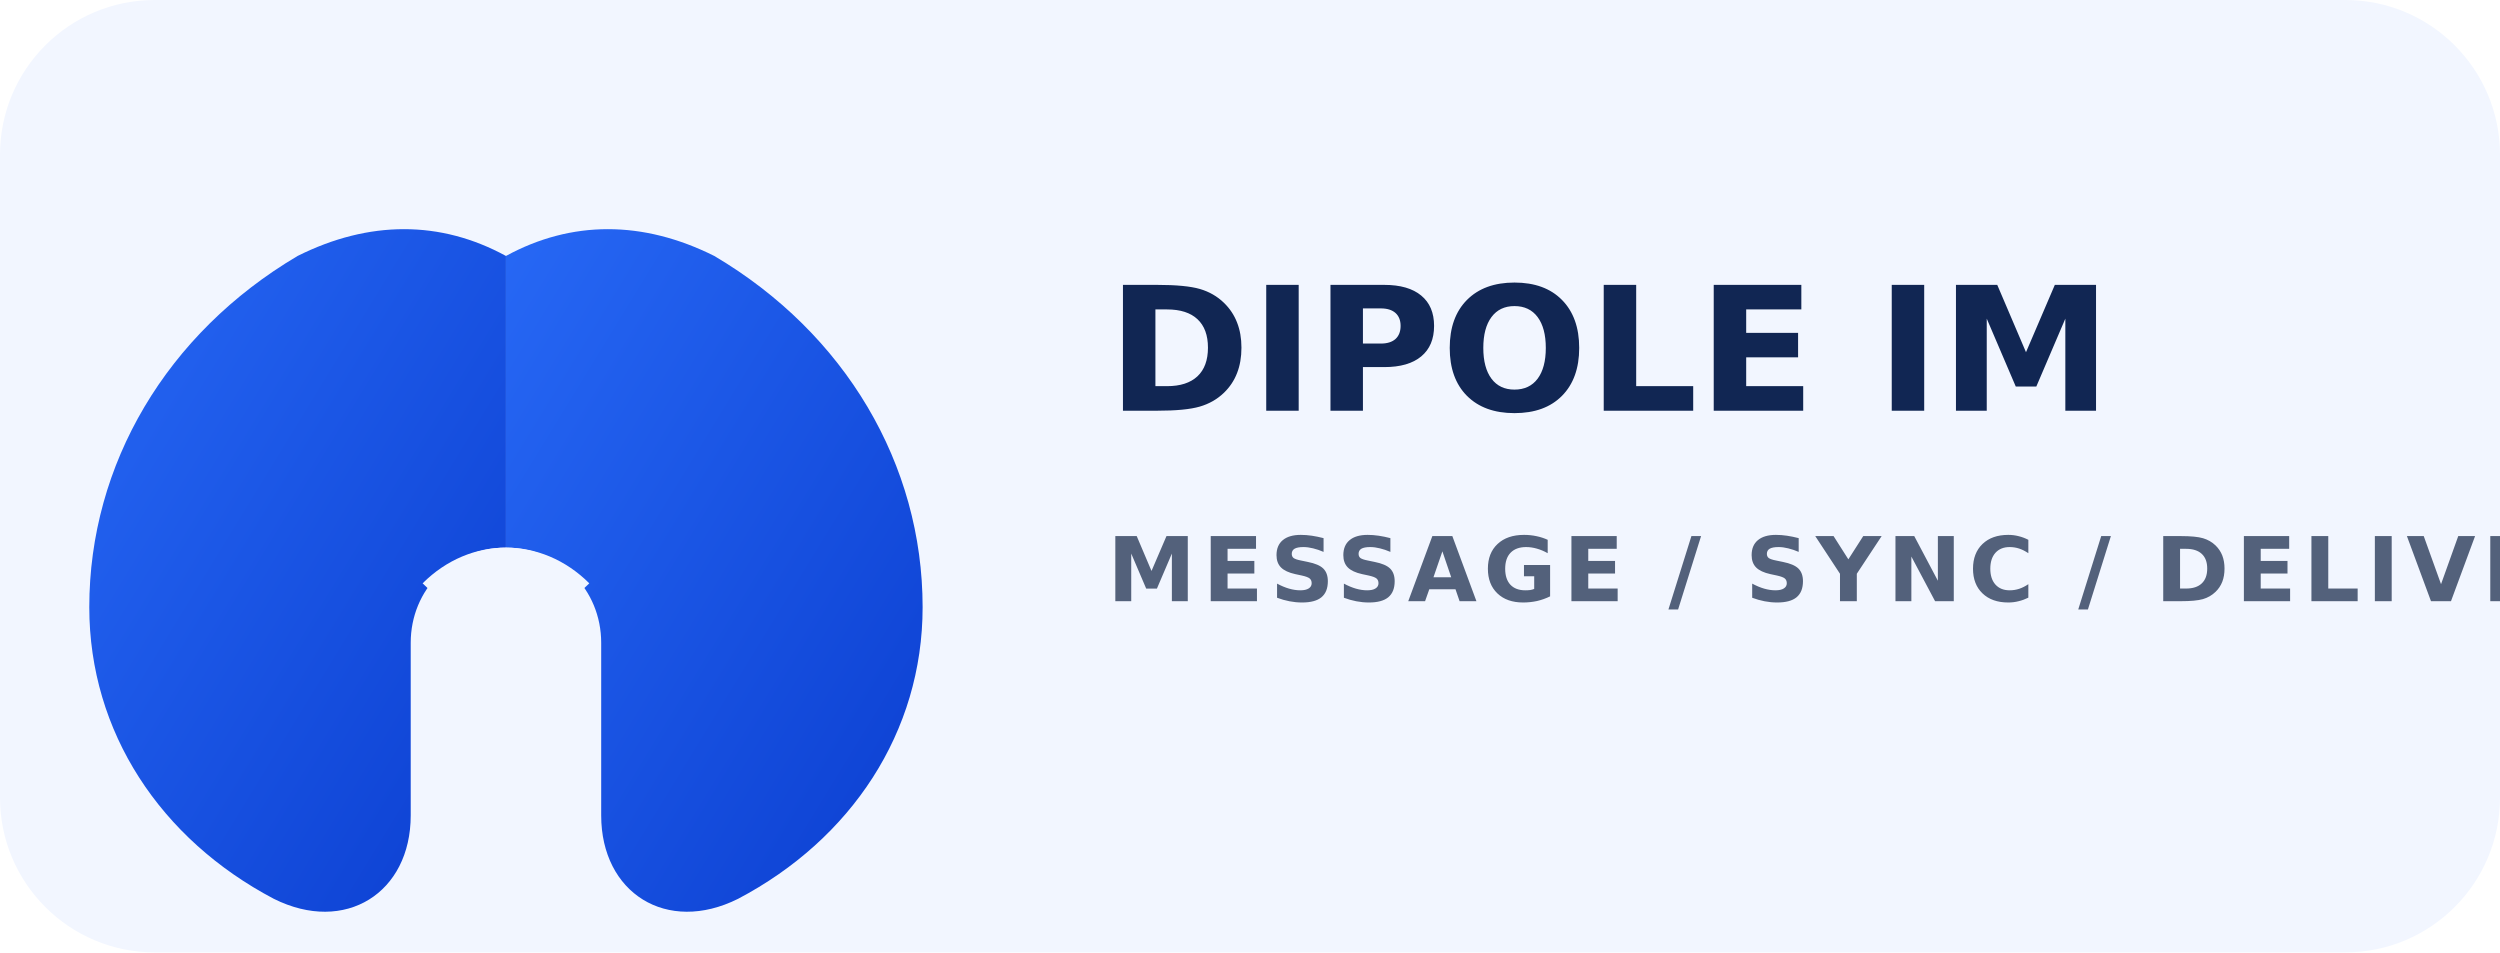
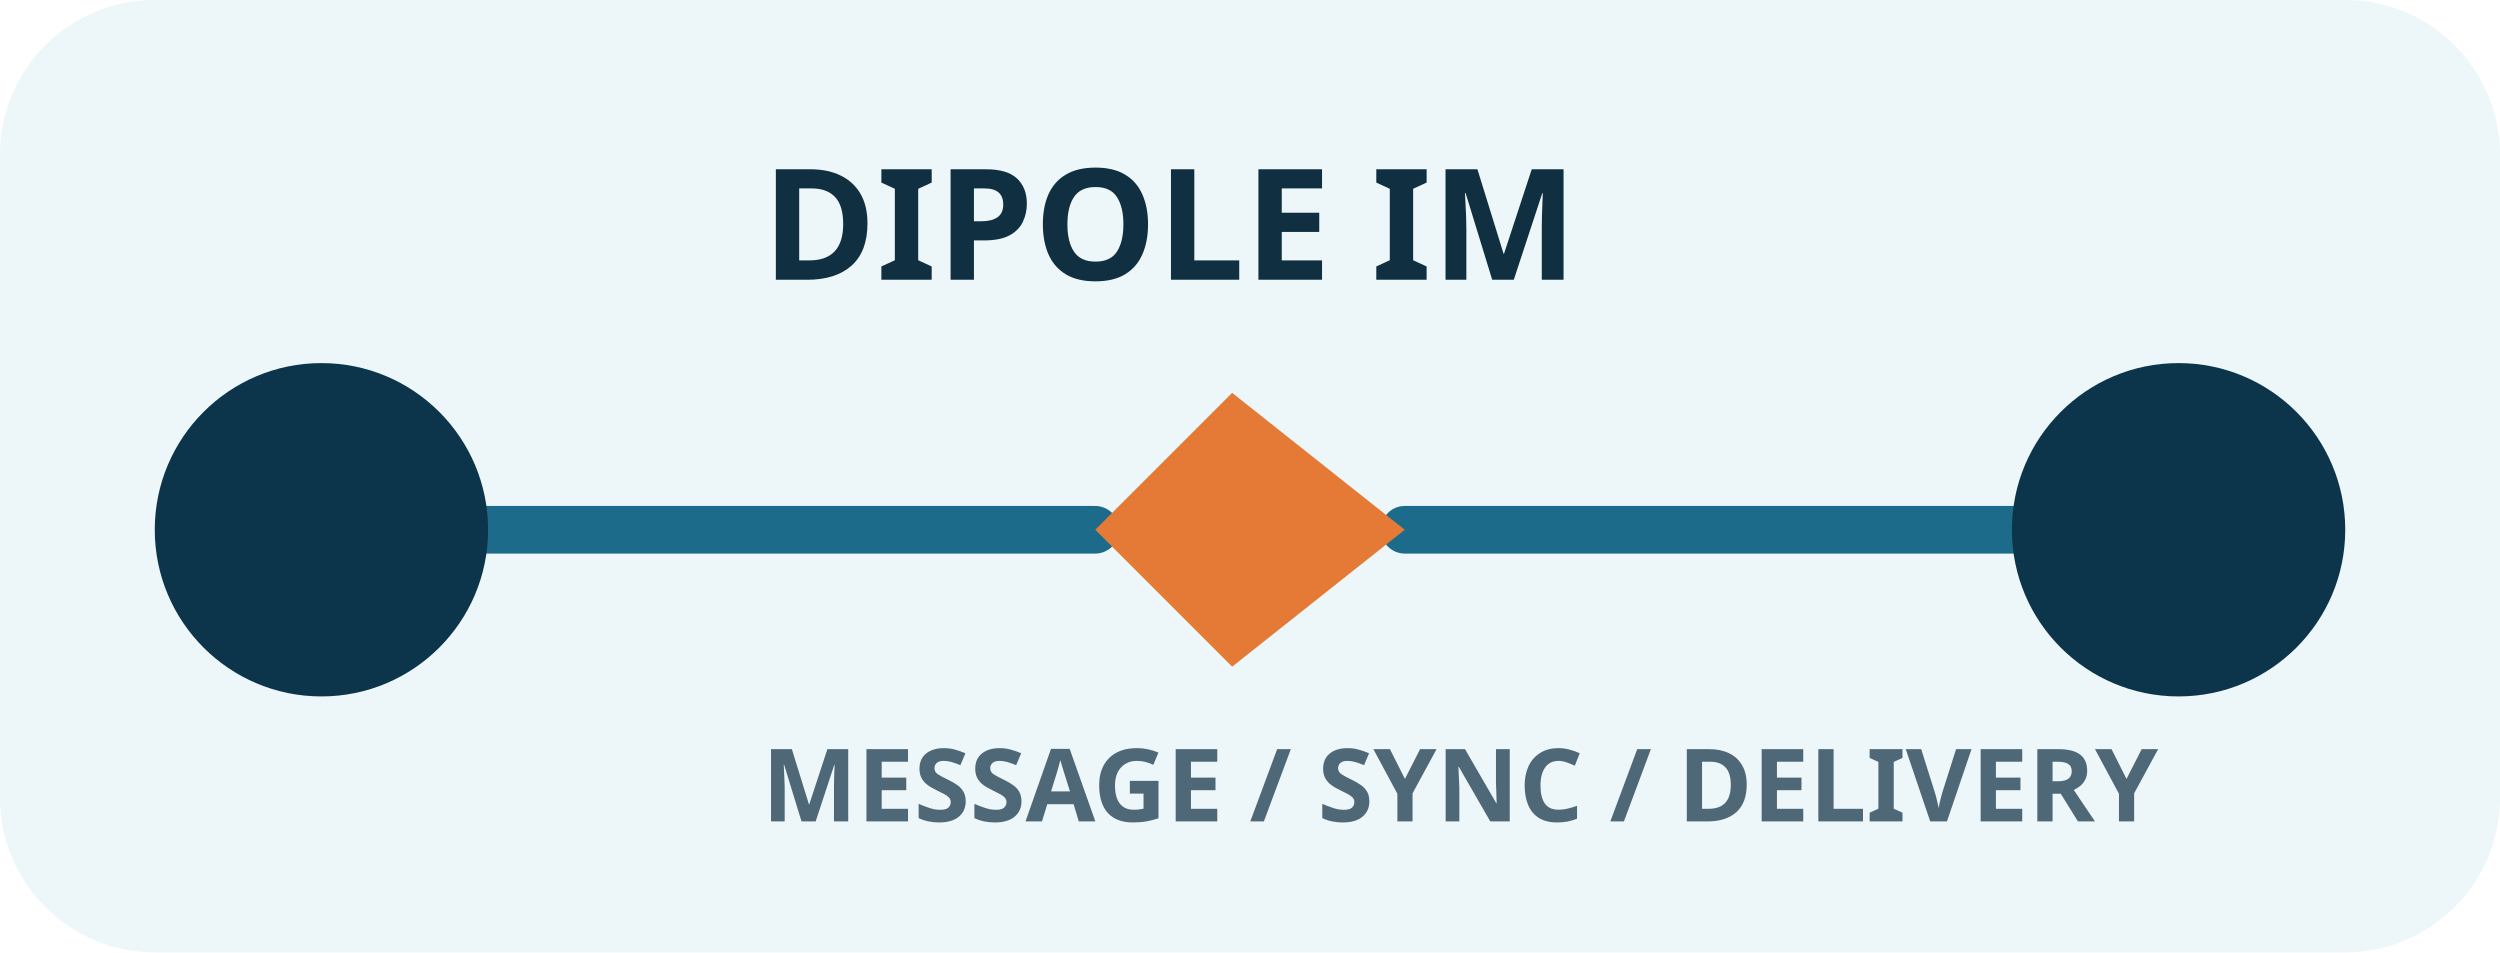
<svg xmlns="http://www.w3.org/2000/svg" width="420" height="160" viewBox="0 0 420 160" role="img" aria-labelledby="title desc">
-   <defs>
-     <linearGradient id="im-blue" x1="0" y1="0" x2="1" y2="1">
-       <stop offset="0" stop-color="#2768f5" />
-       <stop offset="1" stop-color="#0b3ed0" />
-     </linearGradient>
-   </defs>
-   <rect width="420" height="160" rx="26" fill="#f2f6ff" />
-   <path d="M50 43C28 56 15 78 15 102c0 21 12 39 31 49 12 6 23-1 23-14v-29c0-9 7-16 16-16V43c-11-6-23-6-35 0Z" fill="url(#im-blue)" />
-   <path d="M120 43c22 13 35 35 35 59 0 21-12 39-31 49-12 6-23-1-23-14v-29c0-9-7-16-16-16V43c11-6 23-6 35 0Z" fill="url(#im-blue)" />
-   <path d="M85 92c5 0 10 2 14 6-4 4-9 6-14 6s-10-2-14-6c4-4 9-6 14-6Z" fill="#f2f6ff" />
-   <text x="186" y="69" fill="#112653" font-family="DejaVu Sans, sans-serif" font-size="29" font-weight="700">DIPOLE IM</text>
-   <text x="186" y="101" fill="#53617b" font-family="DejaVu Sans, sans-serif" font-size="15" font-weight="700" letter-spacing="1.1">MESSAGE / SYNC / DELIVERY</text>
+   <rect width="420" height="160" rx="26" fill="#edf6f8" />
+   <path d="M70 89 H184 M236 89 H350" stroke="#1c6b8a" stroke-width="8" stroke-linecap="round" />
+   <path d="M184 89 L207 66 L236 89 L207 112 Z" fill="#e47a36" />
+   <circle cx="54" cy="89" r="28" fill="#0c354c" />
+   <circle cx="366" cy="89" r="28" fill="#0c354c" />
+   <text x="128" y="47" fill="#102f40" font-family="Avenir Next, Noto Sans SC, sans-serif" font-size="26" font-weight="700">DIPOLE IM</text>
+   <text x="128" y="138" fill="#4e6877" font-family="Avenir Next, Noto Sans SC, sans-serif" font-size="17" font-weight="600">MESSAGE / SYNC / DELIVERY</text>
</svg>
